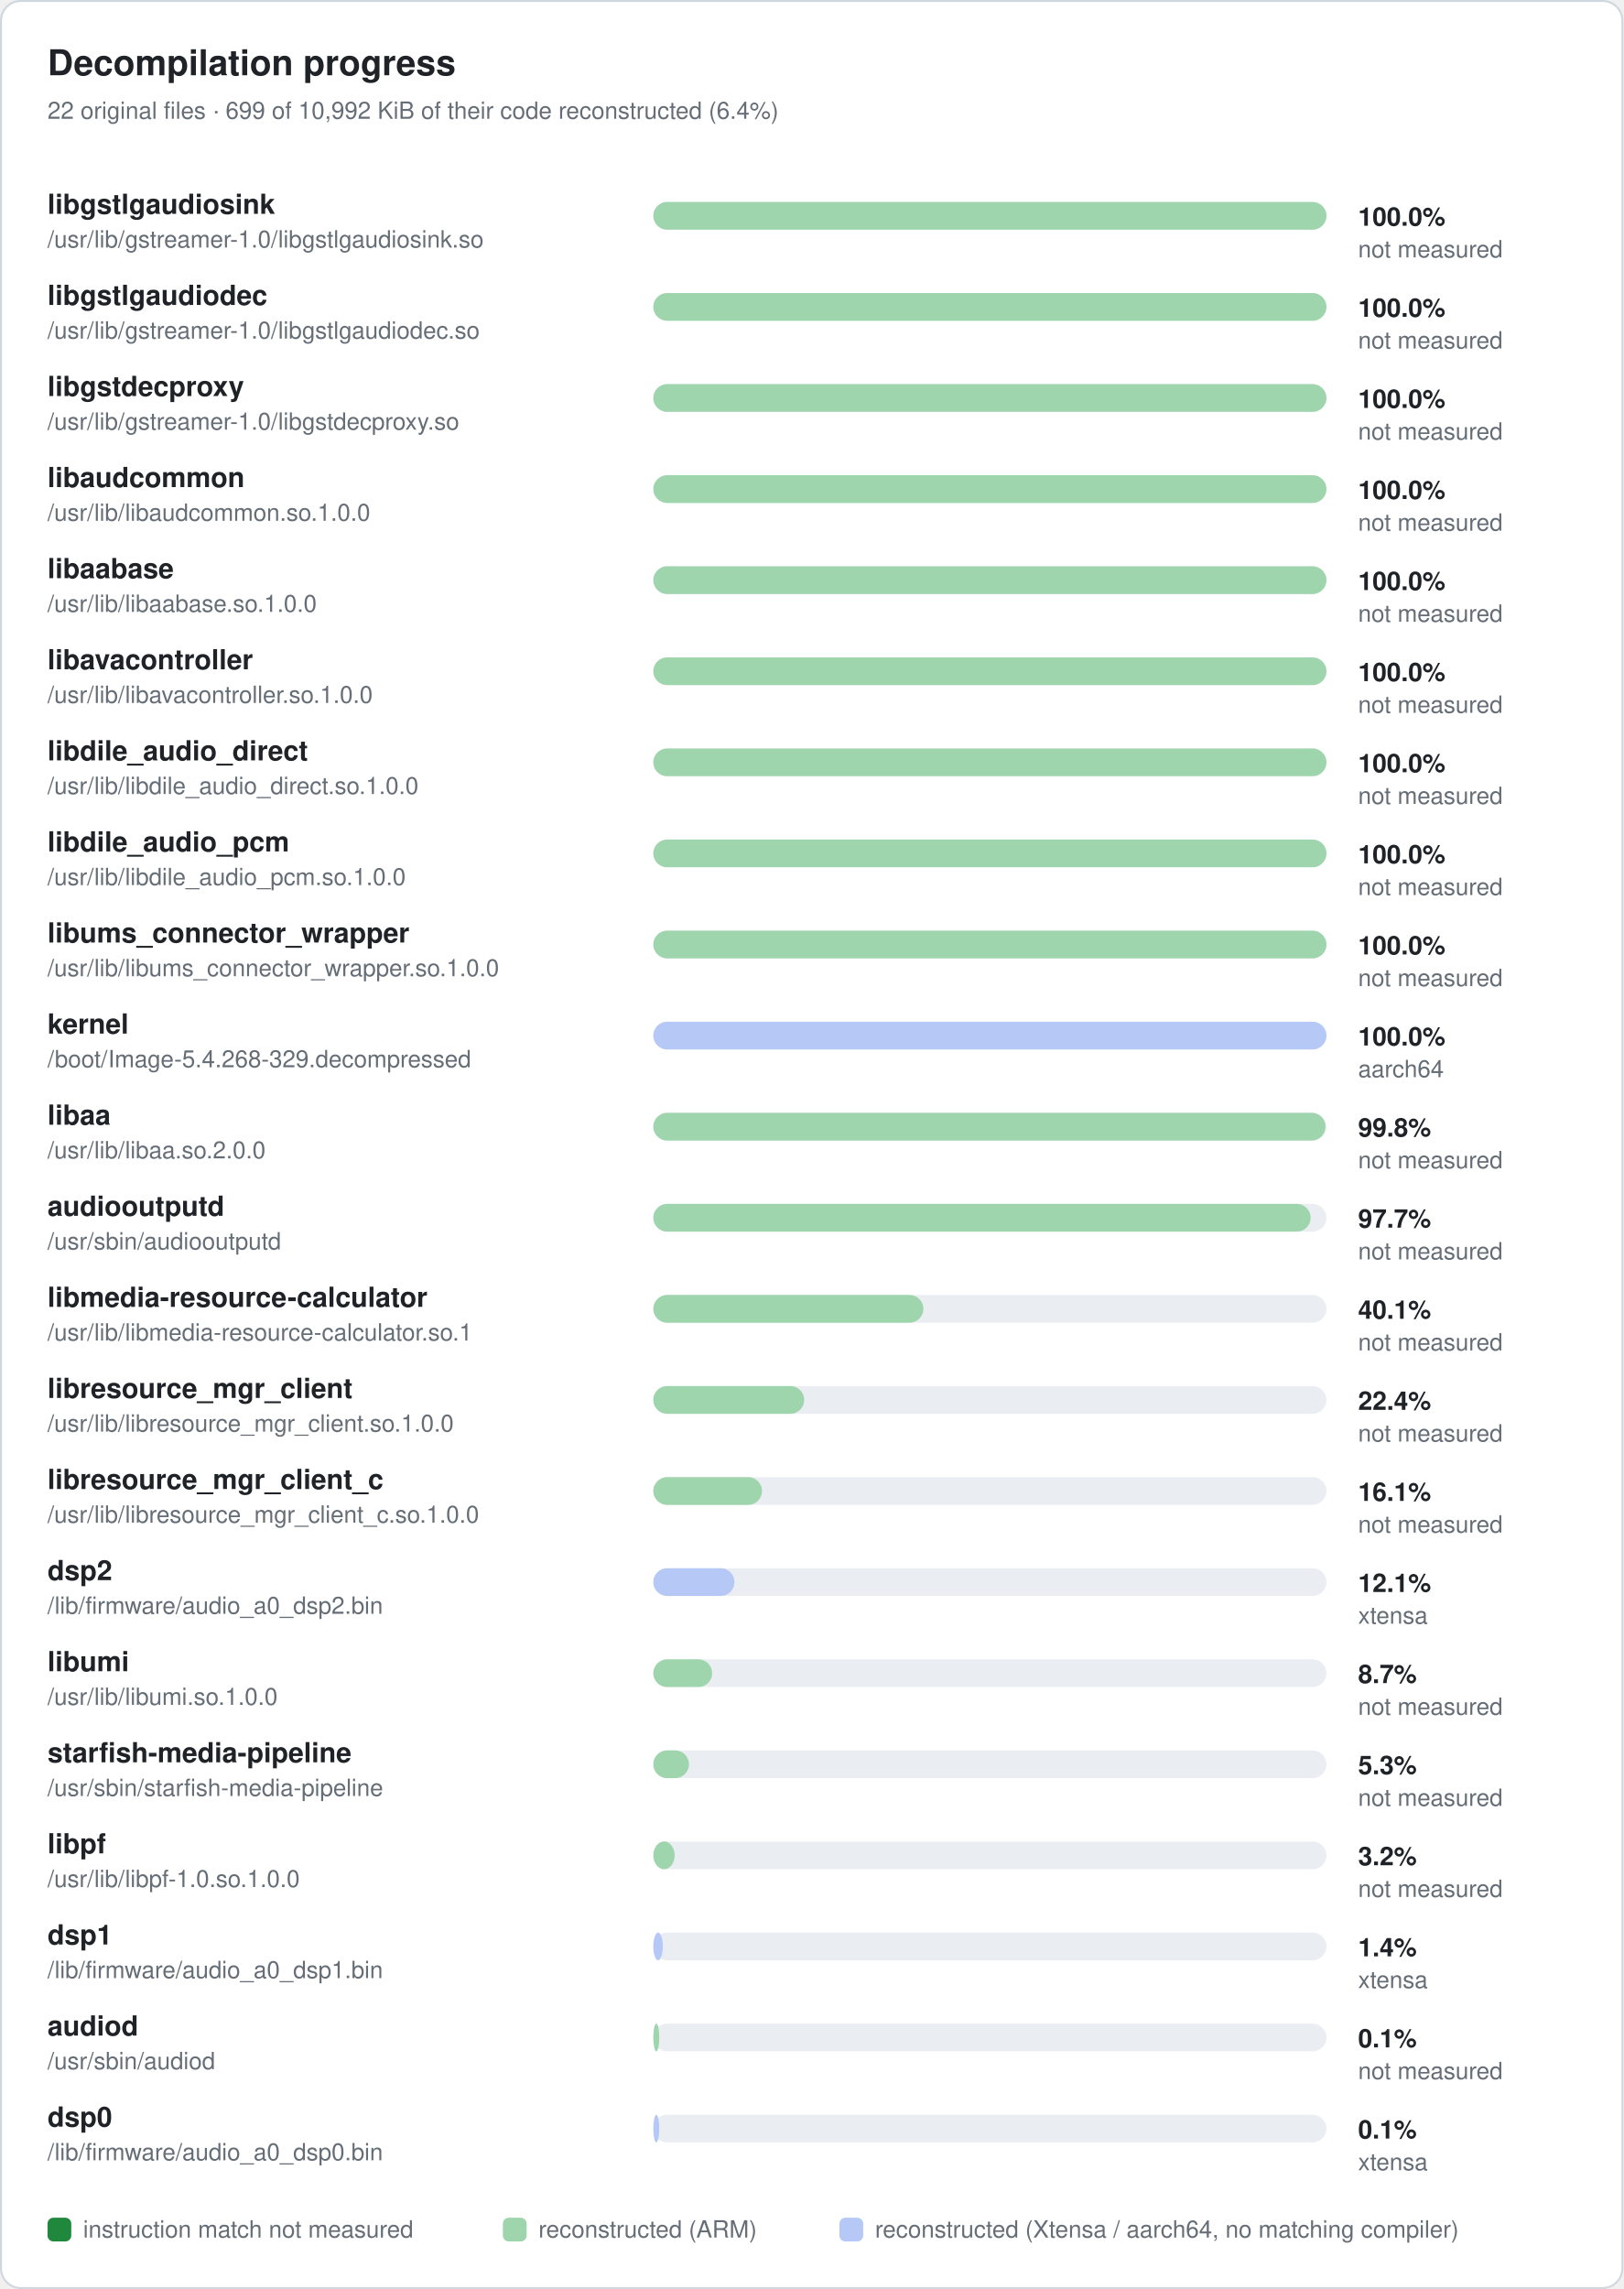
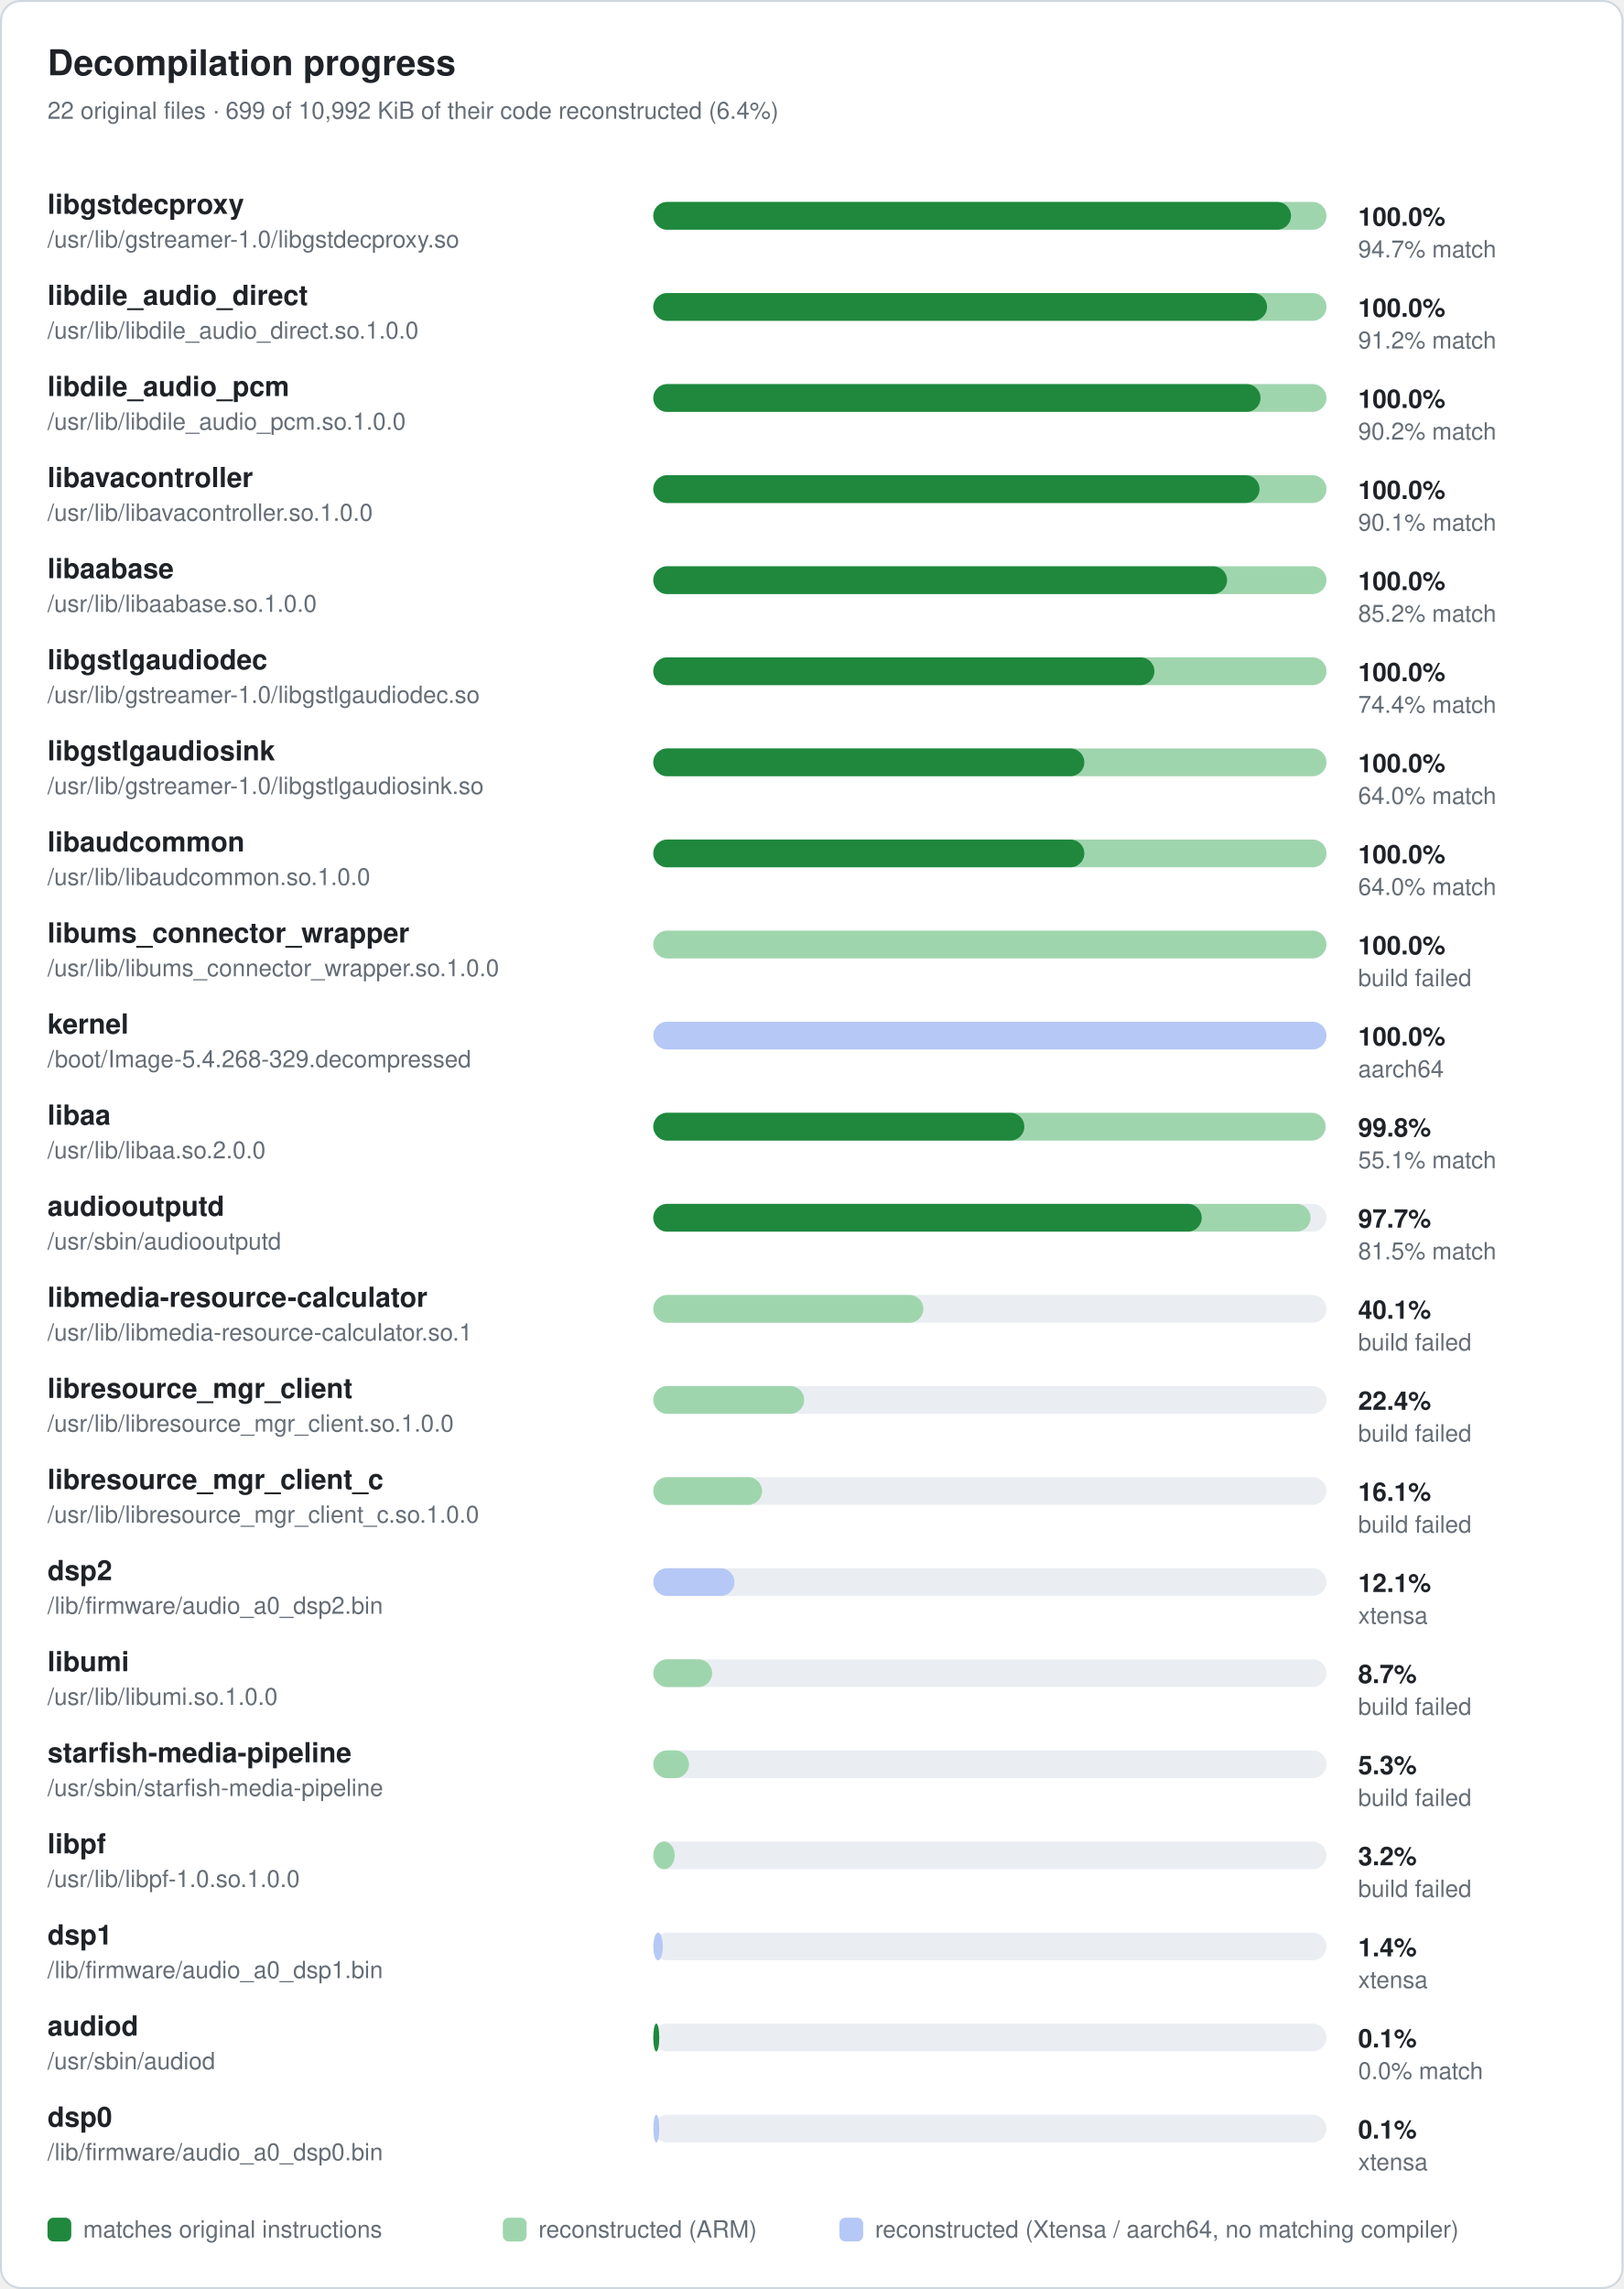
<svg xmlns="http://www.w3.org/2000/svg" width="820" height="1156" viewBox="0 0 820 1156" role="img" aria-label="Decompilation progress">
  <style>
  text { font-family: -apple-system, BlinkMacSystemFont, "Segoe UI", Helvetica, Arial, sans-serif; fill: #1f2328; }
  .title { font-size: 18px; font-weight: 600; }
  .sub, .path, .legend { font-size: 12px; fill: #656d76; }
  .name { font-size: 14px; font-weight: 600; }
  .pct { font-size: 13px; font-weight: 600; font-variant-numeric: tabular-nums; }
  .card { fill: #ffffff; stroke: #d0d7de; }
  .track { fill: #eaeef2; }
  .cov { fill: #9fd5ad; }
  .match { fill: #1f883d; }
  .dsp { fill: #b6c8f5; }
  @media (prefers-color-scheme: dark) {
    text { fill: #e6edf3; }
    .sub, .path, .legend { fill: #8d96a0; }
    .card { fill: #0d1117; stroke: #30363d; }
    .track { fill: #21262d; }
    .cov { fill: #2e6b3d; }
    .match { fill: #3fb950; }
    .dsp { fill: #3b5bab; }
  }
</style>
  <rect class="card" x="0.5" y="0.5" width="819" height="1155" rx="10" />
  <text class="title" x="24" y="38">Decompilation progress</text>
  <text class="sub" x="24" y="60">22 original files · 699 of 10,992 KiB of their code reconstructed (6.4%)</text>
-   <text class="name" x="24" y="108">libgstlgaudiosink</text>
-   <text class="path" x="24" y="125">/usr/lib/gstreamer-1.0/libgstlgaudiosink.so</text>
+   <text class="name" x="24" y="108">libgstdecproxy</text>
+   <text class="path" x="24" y="125">/usr/lib/gstreamer-1.0/libgstdecproxy.so</text>
  <rect class="track" x="330" y="102" width="340" height="14" rx="7" />
  <rect class="cov" x="330" y="102" width="340.0" height="14" rx="7" />
+   <rect class="match" x="330" y="102" width="322.1" height="14" rx="7" />
  <text class="pct" x="686" y="114">100.0%</text>
-   <text class="path" x="686" y="130">not measured</text>
-   <text class="name" x="24" y="154">libgstlgaudiodec</text>
-   <text class="path" x="24" y="171">/usr/lib/gstreamer-1.0/libgstlgaudiodec.so</text>
+   <text class="path" x="686" y="130">94.7% match</text>
+   <text class="name" x="24" y="154">libdile_audio_direct</text>
+   <text class="path" x="24" y="171">/usr/lib/libdile_audio_direct.so.1.0.0</text>
  <rect class="track" x="330" y="148" width="340" height="14" rx="7" />
  <rect class="cov" x="330" y="148" width="340.0" height="14" rx="7" />
+   <rect class="match" x="330" y="148" width="310.0" height="14" rx="7" />
  <text class="pct" x="686" y="160">100.0%</text>
-   <text class="path" x="686" y="176">not measured</text>
-   <text class="name" x="24" y="200">libgstdecproxy</text>
-   <text class="path" x="24" y="217">/usr/lib/gstreamer-1.0/libgstdecproxy.so</text>
+   <text class="path" x="686" y="176">91.2% match</text>
+   <text class="name" x="24" y="200">libdile_audio_pcm</text>
+   <text class="path" x="24" y="217">/usr/lib/libdile_audio_pcm.so.1.0.0</text>
  <rect class="track" x="330" y="194" width="340" height="14" rx="7" />
  <rect class="cov" x="330" y="194" width="340.0" height="14" rx="7" />
+   <rect class="match" x="330" y="194" width="306.7" height="14" rx="7" />
  <text class="pct" x="686" y="206">100.0%</text>
-   <text class="path" x="686" y="222">not measured</text>
-   <text class="name" x="24" y="246">libaudcommon</text>
-   <text class="path" x="24" y="263">/usr/lib/libaudcommon.so.1.0.0</text>
+   <text class="path" x="686" y="222">90.2% match</text>
+   <text class="name" x="24" y="246">libavacontroller</text>
+   <text class="path" x="24" y="263">/usr/lib/libavacontroller.so.1.0.0</text>
  <rect class="track" x="330" y="240" width="340" height="14" rx="7" />
  <rect class="cov" x="330" y="240" width="340.0" height="14" rx="7" />
+   <rect class="match" x="330" y="240" width="306.2" height="14" rx="7" />
  <text class="pct" x="686" y="252">100.0%</text>
-   <text class="path" x="686" y="268">not measured</text>
+   <text class="path" x="686" y="268">90.1% match</text>
  <text class="name" x="24" y="292">libaabase</text>
  <text class="path" x="24" y="309">/usr/lib/libaabase.so.1.0.0</text>
  <rect class="track" x="330" y="286" width="340" height="14" rx="7" />
  <rect class="cov" x="330" y="286" width="340.0" height="14" rx="7" />
+   <rect class="match" x="330" y="286" width="289.8" height="14" rx="7" />
  <text class="pct" x="686" y="298">100.0%</text>
-   <text class="path" x="686" y="314">not measured</text>
-   <text class="name" x="24" y="338">libavacontroller</text>
-   <text class="path" x="24" y="355">/usr/lib/libavacontroller.so.1.0.0</text>
+   <text class="path" x="686" y="314">85.2% match</text>
+   <text class="name" x="24" y="338">libgstlgaudiodec</text>
+   <text class="path" x="24" y="355">/usr/lib/gstreamer-1.0/libgstlgaudiodec.so</text>
  <rect class="track" x="330" y="332" width="340" height="14" rx="7" />
  <rect class="cov" x="330" y="332" width="340.0" height="14" rx="7" />
+   <rect class="match" x="330" y="332" width="253.1" height="14" rx="7" />
  <text class="pct" x="686" y="344">100.0%</text>
-   <text class="path" x="686" y="360">not measured</text>
-   <text class="name" x="24" y="384">libdile_audio_direct</text>
-   <text class="path" x="24" y="401">/usr/lib/libdile_audio_direct.so.1.0.0</text>
+   <text class="path" x="686" y="360">74.4% match</text>
+   <text class="name" x="24" y="384">libgstlgaudiosink</text>
+   <text class="path" x="24" y="401">/usr/lib/gstreamer-1.0/libgstlgaudiosink.so</text>
  <rect class="track" x="330" y="378" width="340" height="14" rx="7" />
  <rect class="cov" x="330" y="378" width="340.0" height="14" rx="7" />
+   <rect class="match" x="330" y="378" width="217.7" height="14" rx="7" />
  <text class="pct" x="686" y="390">100.0%</text>
-   <text class="path" x="686" y="406">not measured</text>
-   <text class="name" x="24" y="430">libdile_audio_pcm</text>
-   <text class="path" x="24" y="447">/usr/lib/libdile_audio_pcm.so.1.0.0</text>
+   <text class="path" x="686" y="406">64.0% match</text>
+   <text class="name" x="24" y="430">libaudcommon</text>
+   <text class="path" x="24" y="447">/usr/lib/libaudcommon.so.1.0.0</text>
  <rect class="track" x="330" y="424" width="340" height="14" rx="7" />
  <rect class="cov" x="330" y="424" width="340.0" height="14" rx="7" />
+   <rect class="match" x="330" y="424" width="217.7" height="14" rx="7" />
  <text class="pct" x="686" y="436">100.0%</text>
-   <text class="path" x="686" y="452">not measured</text>
+   <text class="path" x="686" y="452">64.0% match</text>
  <text class="name" x="24" y="476">libums_connector_wrapper</text>
  <text class="path" x="24" y="493">/usr/lib/libums_connector_wrapper.so.1.0.0</text>
  <rect class="track" x="330" y="470" width="340" height="14" rx="7" />
  <rect class="cov" x="330" y="470" width="340.0" height="14" rx="7" />
  <text class="pct" x="686" y="482">100.0%</text>
-   <text class="path" x="686" y="498">not measured</text>
+   <text class="path" x="686" y="498">build failed</text>
  <text class="name" x="24" y="522">kernel</text>
  <text class="path" x="24" y="539">/boot/Image-5.4.268-329.decompressed</text>
  <rect class="track" x="330" y="516" width="340" height="14" rx="7" />
  <rect class="dsp" x="330" y="516" width="340.0" height="14" rx="7" />
  <text class="pct" x="686" y="528">100.0%</text>
  <text class="path" x="686" y="544">aarch64</text>
  <text class="name" x="24" y="568">libaa</text>
  <text class="path" x="24" y="585">/usr/lib/libaa.so.2.0.0</text>
  <rect class="track" x="330" y="562" width="340" height="14" rx="7" />
  <rect class="cov" x="330" y="562" width="339.5" height="14" rx="7" />
+   <rect class="match" x="330" y="562" width="187.4" height="14" rx="7" />
  <text class="pct" x="686" y="574">99.8%</text>
-   <text class="path" x="686" y="590">not measured</text>
+   <text class="path" x="686" y="590">55.1% match</text>
  <text class="name" x="24" y="614">audiooutputd</text>
  <text class="path" x="24" y="631">/usr/sbin/audiooutputd</text>
  <rect class="track" x="330" y="608" width="340" height="14" rx="7" />
  <rect class="cov" x="330" y="608" width="332.0" height="14" rx="7" />
+   <rect class="match" x="330" y="608" width="277.0" height="14" rx="7" />
  <text class="pct" x="686" y="620">97.7%</text>
-   <text class="path" x="686" y="636">not measured</text>
+   <text class="path" x="686" y="636">81.5% match</text>
  <text class="name" x="24" y="660">libmedia-resource-calculator</text>
  <text class="path" x="24" y="677">/usr/lib/libmedia-resource-calculator.so.1</text>
  <rect class="track" x="330" y="654" width="340" height="14" rx="7" />
  <rect class="cov" x="330" y="654" width="136.4" height="14" rx="7" />
  <text class="pct" x="686" y="666">40.1%</text>
-   <text class="path" x="686" y="682">not measured</text>
+   <text class="path" x="686" y="682">build failed</text>
  <text class="name" x="24" y="706">libresource_mgr_client</text>
  <text class="path" x="24" y="723">/usr/lib/libresource_mgr_client.so.1.0.0</text>
  <rect class="track" x="330" y="700" width="340" height="14" rx="7" />
  <rect class="cov" x="330" y="700" width="76.2" height="14" rx="7" />
  <text class="pct" x="686" y="712">22.4%</text>
-   <text class="path" x="686" y="728">not measured</text>
+   <text class="path" x="686" y="728">build failed</text>
  <text class="name" x="24" y="752">libresource_mgr_client_c</text>
  <text class="path" x="24" y="769">/usr/lib/libresource_mgr_client_c.so.1.0.0</text>
  <rect class="track" x="330" y="746" width="340" height="14" rx="7" />
  <rect class="cov" x="330" y="746" width="54.9" height="14" rx="7" />
  <text class="pct" x="686" y="758">16.1%</text>
-   <text class="path" x="686" y="774">not measured</text>
+   <text class="path" x="686" y="774">build failed</text>
  <text class="name" x="24" y="798">dsp2</text>
  <text class="path" x="24" y="815">/lib/firmware/audio_a0_dsp2.bin</text>
  <rect class="track" x="330" y="792" width="340" height="14" rx="7" />
  <rect class="dsp" x="330" y="792" width="41.0" height="14" rx="7" />
  <text class="pct" x="686" y="804">12.1%</text>
  <text class="path" x="686" y="820">xtensa</text>
  <text class="name" x="24" y="844">libumi</text>
  <text class="path" x="24" y="861">/usr/lib/libumi.so.1.0.0</text>
  <rect class="track" x="330" y="838" width="340" height="14" rx="7" />
  <rect class="cov" x="330" y="838" width="29.7" height="14" rx="7" />
  <text class="pct" x="686" y="850">8.7%</text>
-   <text class="path" x="686" y="866">not measured</text>
+   <text class="path" x="686" y="866">build failed</text>
  <text class="name" x="24" y="890">starfish-media-pipeline</text>
  <text class="path" x="24" y="907">/usr/sbin/starfish-media-pipeline</text>
  <rect class="track" x="330" y="884" width="340" height="14" rx="7" />
  <rect class="cov" x="330" y="884" width="18.0" height="14" rx="7" />
  <text class="pct" x="686" y="896">5.3%</text>
-   <text class="path" x="686" y="912">not measured</text>
+   <text class="path" x="686" y="912">build failed</text>
  <text class="name" x="24" y="936">libpf</text>
  <text class="path" x="24" y="953">/usr/lib/libpf-1.0.so.1.0.0</text>
  <rect class="track" x="330" y="930" width="340" height="14" rx="7" />
  <rect class="cov" x="330" y="930" width="10.8" height="14" rx="7" />
  <text class="pct" x="686" y="942">3.2%</text>
-   <text class="path" x="686" y="958">not measured</text>
+   <text class="path" x="686" y="958">build failed</text>
  <text class="name" x="24" y="982">dsp1</text>
  <text class="path" x="24" y="999">/lib/firmware/audio_a0_dsp1.bin</text>
  <rect class="track" x="330" y="976" width="340" height="14" rx="7" />
  <rect class="dsp" x="330" y="976" width="4.8" height="14" rx="7" />
  <text class="pct" x="686" y="988">1.4%</text>
  <text class="path" x="686" y="1004">xtensa</text>
  <text class="name" x="24" y="1028">audiod</text>
  <text class="path" x="24" y="1045">/usr/sbin/audiod</text>
  <rect class="track" x="330" y="1022" width="340" height="14" rx="7" />
  <rect class="cov" x="330" y="1022" width="3.0" height="14" rx="7" />
+   <rect class="match" x="330" y="1022" width="3.0" height="14" rx="7" />
  <text class="pct" x="686" y="1034">0.1%</text>
-   <text class="path" x="686" y="1050">not measured</text>
+   <text class="path" x="686" y="1050">0.0% match</text>
  <text class="name" x="24" y="1074">dsp0</text>
  <text class="path" x="24" y="1091">/lib/firmware/audio_a0_dsp0.bin</text>
  <rect class="track" x="330" y="1068" width="340" height="14" rx="7" />
  <rect class="dsp" x="330" y="1068" width="3.0" height="14" rx="7" />
  <text class="pct" x="686" y="1080">0.1%</text>
  <text class="path" x="686" y="1096">xtensa</text>
  <rect class="match" x="24" y="1120" width="12" height="12" rx="3" />
-   <text class="legend" x="42" y="1130">instruction match not measured</text>
+   <text class="legend" x="42" y="1130">matches original instructions</text>
  <rect class="cov" x="254" y="1120" width="12" height="12" rx="3" />
  <text class="legend" x="272" y="1130">reconstructed (ARM)</text>
  <rect class="dsp" x="424" y="1120" width="12" height="12" rx="3" />
  <text class="legend" x="442" y="1130">reconstructed (Xtensa / aarch64, no matching compiler)</text>
</svg>
